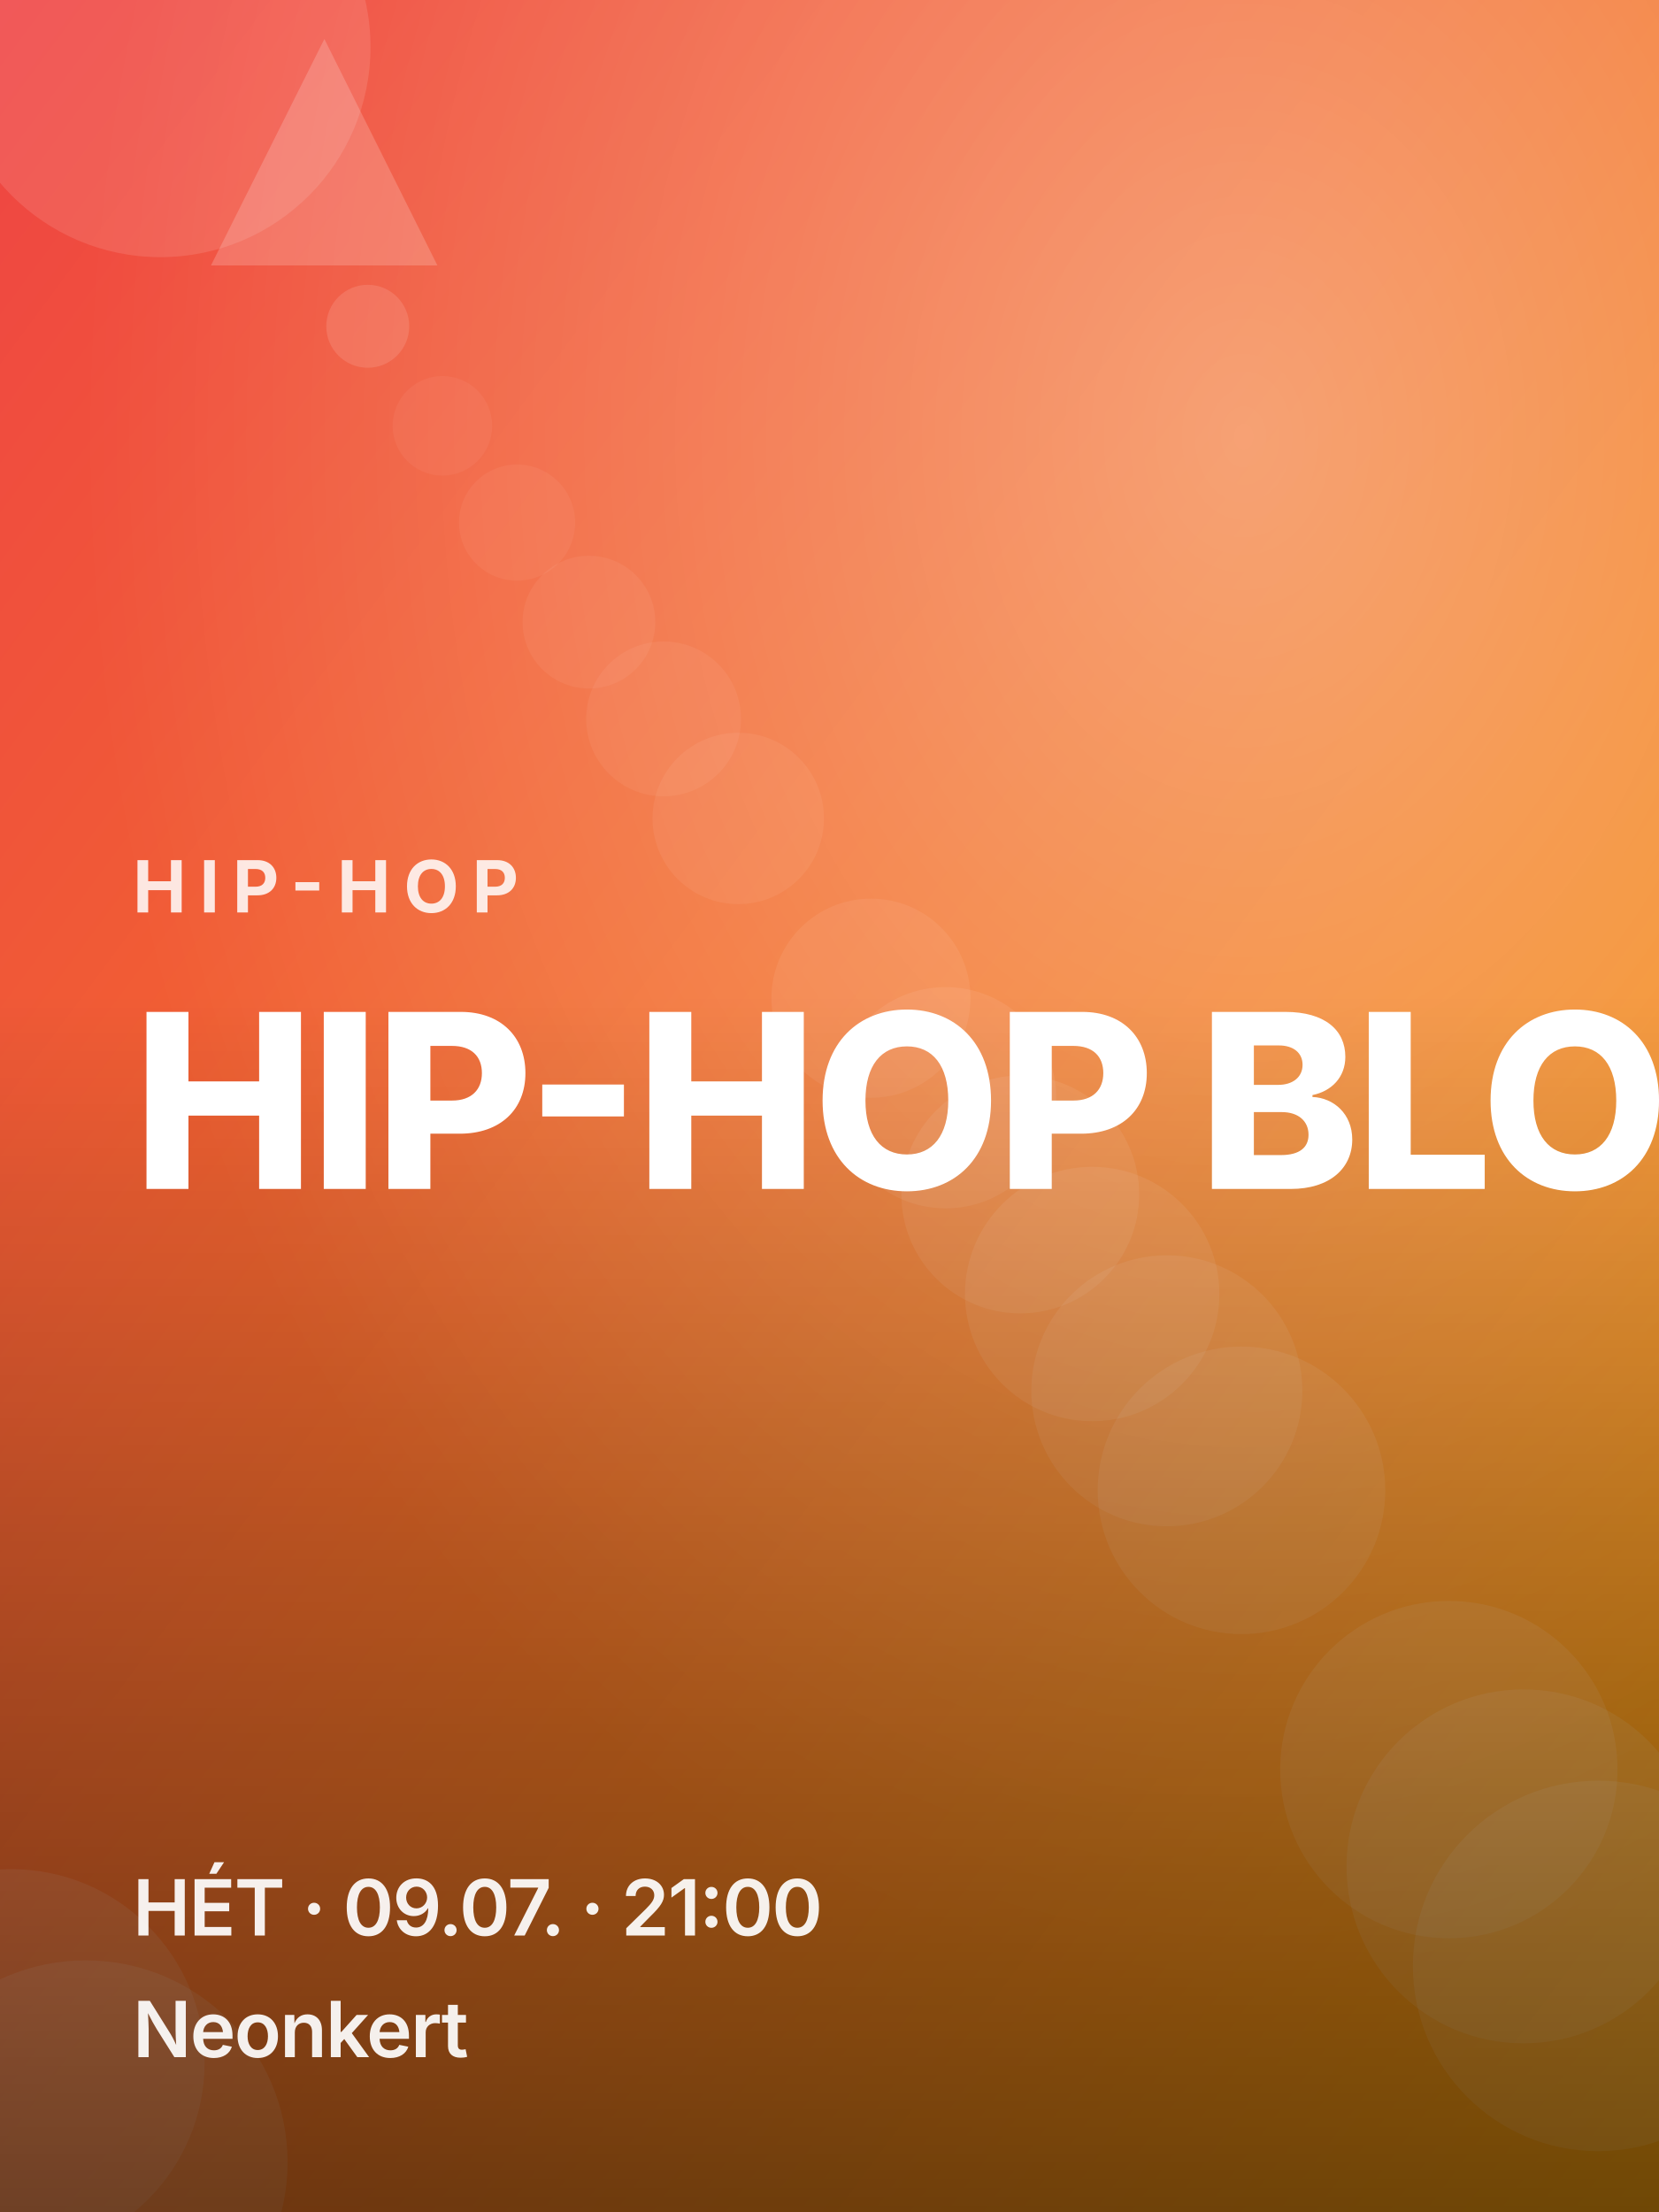
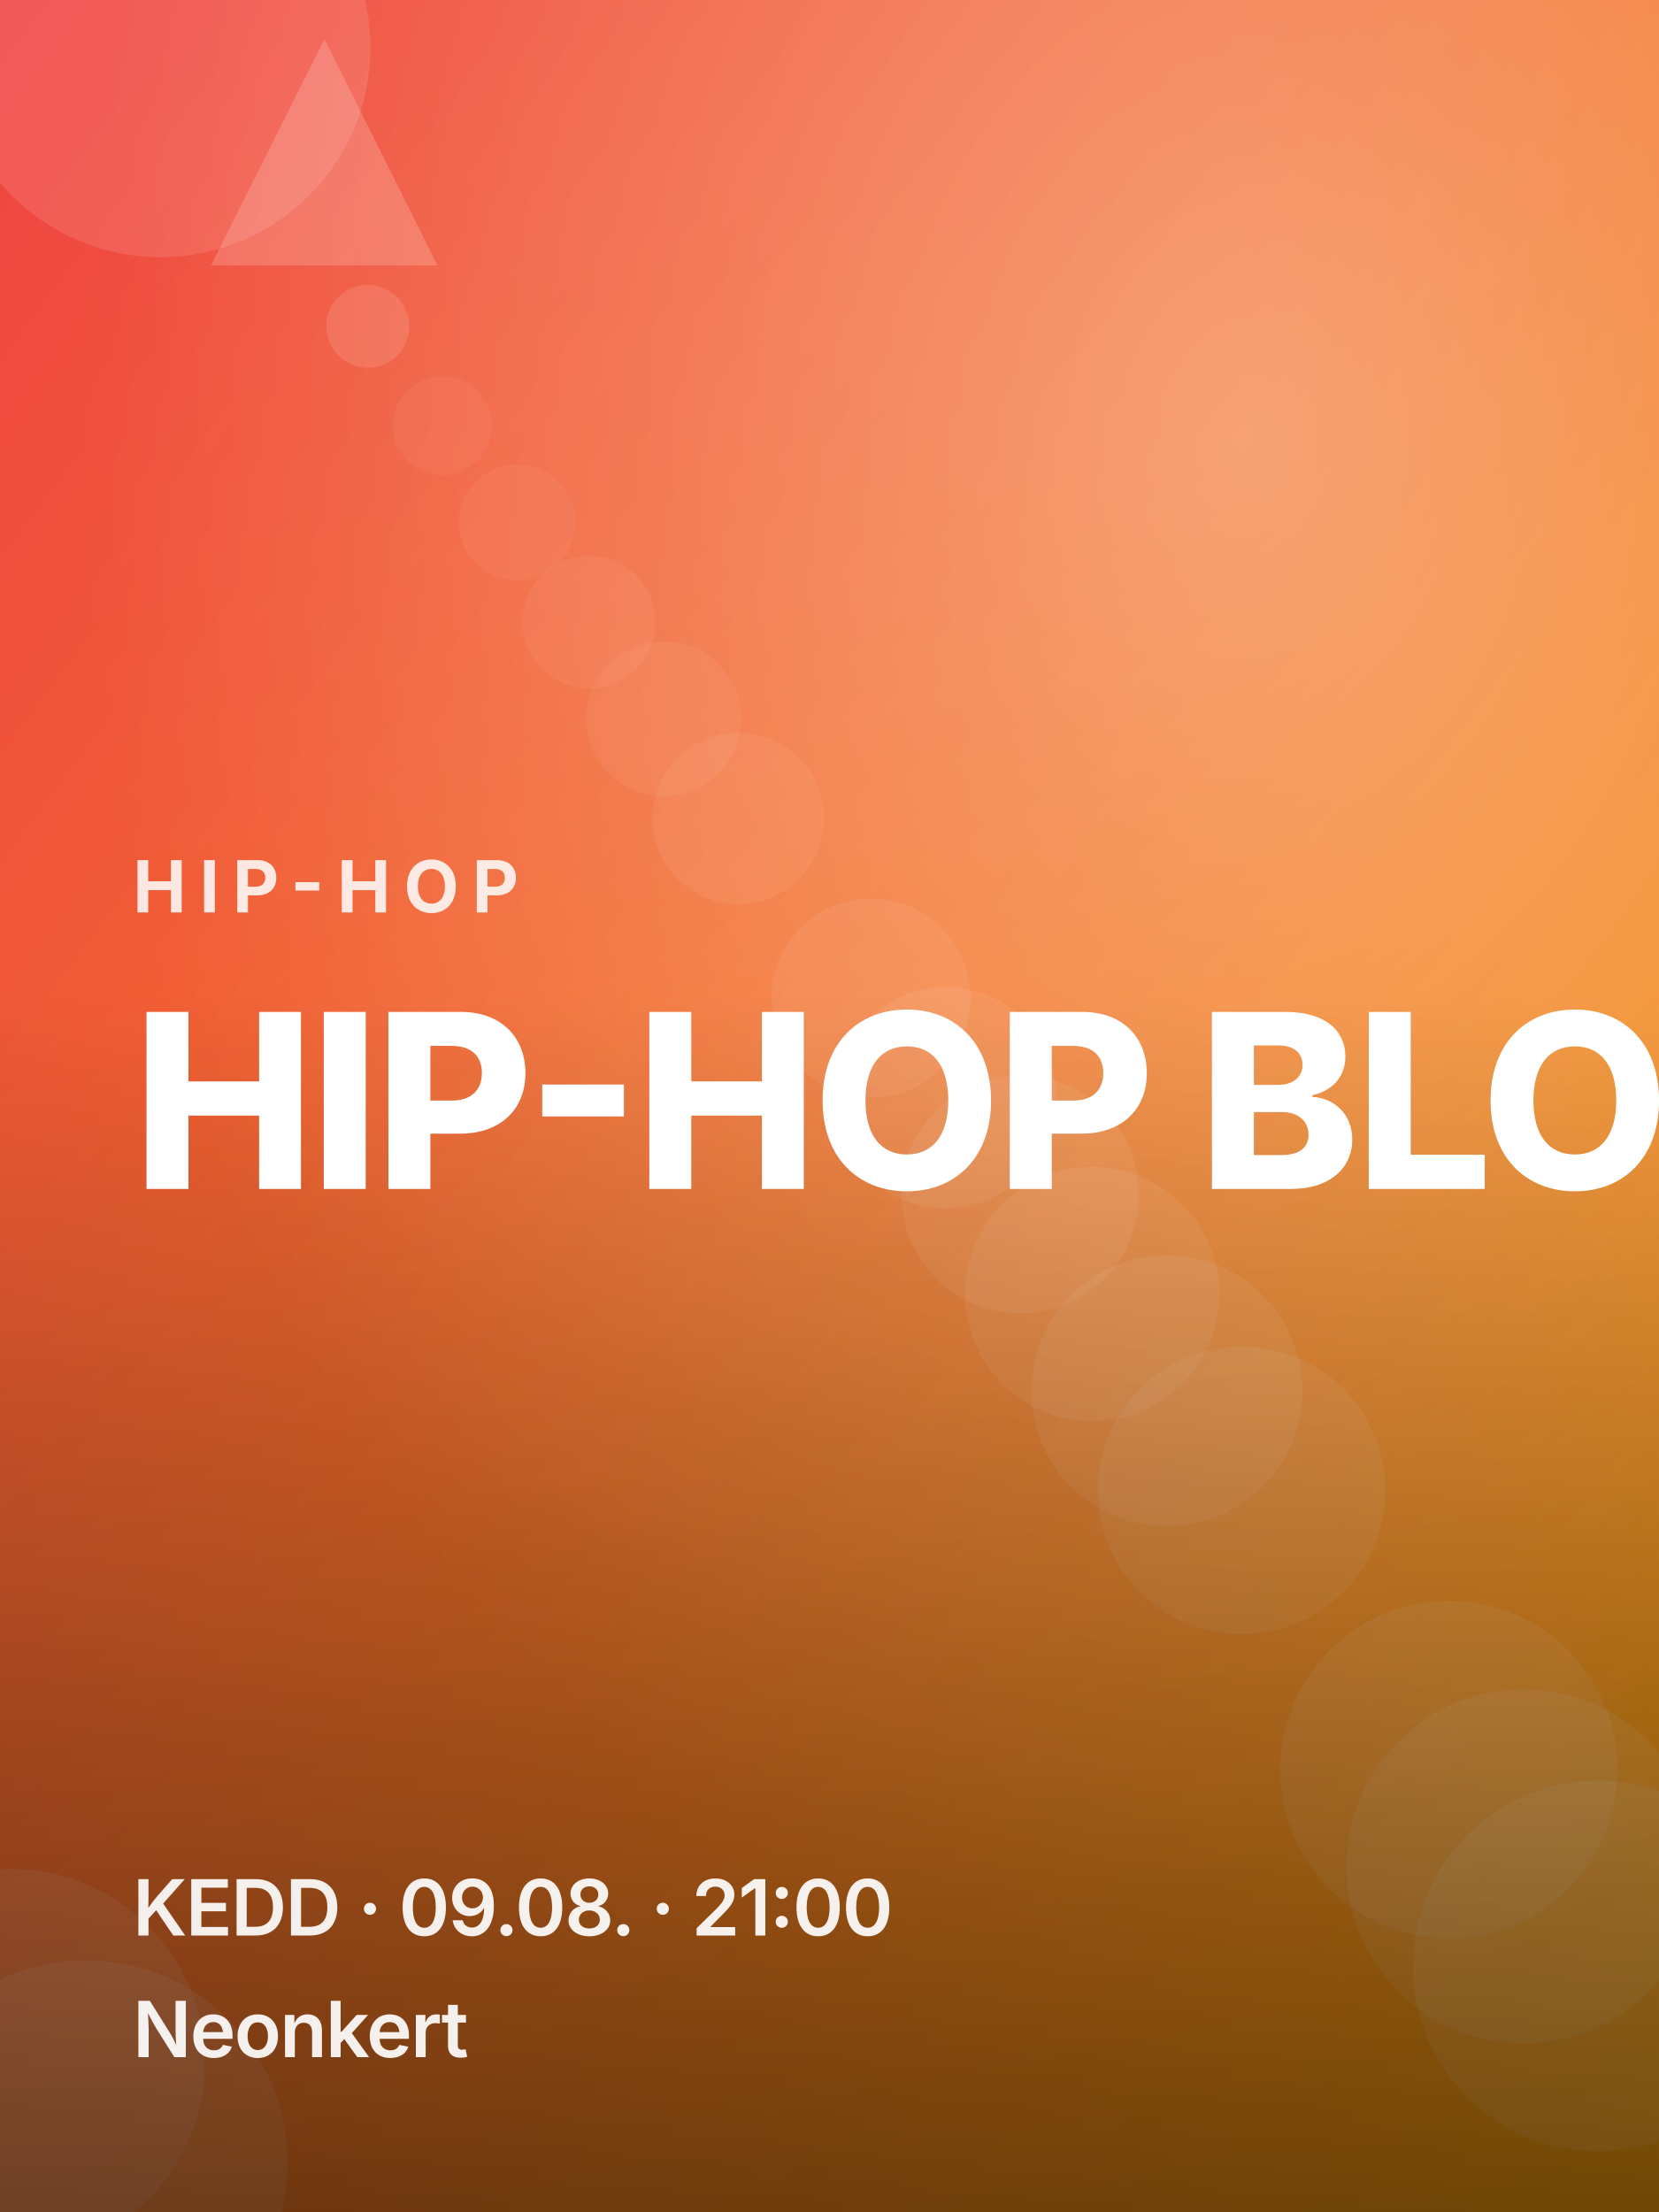
<svg xmlns="http://www.w3.org/2000/svg" viewBox="0 0 600 800" width="600" height="800" role="img" aria-label="Hip-hop Blokk">
  <defs>
    <linearGradient id="bg" x1="0" y1="0" x2="1" y2="1">
      <stop offset="0" stop-color="#ef4444" />
      <stop offset="1" stop-color="#f59e0b" />
    </linearGradient>
    <radialGradient id="glow" cx="0.75" cy="0.2" r="0.7">
      <stop offset="0" stop-color="#ffffff" stop-opacity="0.35" />
      <stop offset="1" stop-color="#ffffff" stop-opacity="0" />
    </radialGradient>
    <linearGradient id="shade" x1="0" y1="0" x2="0" y2="1">
      <stop offset="0.45" stop-color="#000" stop-opacity="0" />
      <stop offset="1" stop-color="#000" stop-opacity="0.55" />
    </linearGradient>
  </defs>
  <rect width="600" height="800" fill="url(#bg)" />
  <rect width="600" height="800" fill="url(#glow)" />
  <circle cx="315" cy="361" r="36" fill="#ffffff" opacity="0.064" />
  <circle cx="524" cy="640" r="61" fill="#ffffff" opacity="0.092" />
  <circle cx="133" cy="118" r="15" fill="#ffffff" opacity="0.120" />
  <circle cx="342" cy="397" r="40" fill="#ffffff" opacity="0.068" />
  <circle cx="551" cy="675" r="64" fill="#ffffff" opacity="0.096" />
  <circle cx="160" cy="154" r="18" fill="#ffffff" opacity="0.043" />
  <circle cx="369" cy="432" r="43" fill="#ffffff" opacity="0.071" />
  <circle cx="578" cy="711" r="67" fill="#ffffff" opacity="0.099" />
  <circle cx="187" cy="189" r="21" fill="#ffffff" opacity="0.047" />
  <circle cx="395" cy="468" r="46" fill="#ffffff" opacity="0.075" />
  <circle cx="4" cy="746" r="70" fill="#ffffff" opacity="0.103" />
  <circle cx="213" cy="225" r="24" fill="#ffffff" opacity="0.051" />
  <circle cx="422" cy="503" r="49" fill="#ffffff" opacity="0.078" />
  <circle cx="31" cy="782" r="73" fill="#ffffff" opacity="0.106" />
  <circle cx="240" cy="260" r="28" fill="#ffffff" opacity="0.054" />
  <circle cx="449" cy="539" r="52" fill="#ffffff" opacity="0.082" />
  <circle cx="58" cy="17" r="76" fill="#ffffff" opacity="0.110" />
  <circle cx="267" cy="296" r="31" fill="#ffffff" opacity="0.058" />
  <text x="48" y="96" font-size="140" fill="#ffffff" opacity="0.18" font-weight="900">▲</text>
  <rect width="600" height="800" fill="url(#shade)" />
  <g fill="#ffffff" font-family="Inter, 'Segoe UI', system-ui, sans-serif" style="letter-spacing:-0.02em">
    <text x="48" y="330" font-size="26" font-weight="700" opacity="0.85" style="letter-spacing:0.18em">HIP-HOP</text>
    <text x="48" y="430" font-size="88" font-weight="800">HIP-HOP BLOKK</text>
-     <text x="48" y="700" font-size="28" font-weight="600" opacity="0.92">HÉT · 09.07. · 21:00</text>
+     <text x="48" y="700" font-size="28" font-weight="600" opacity="0.92">KEDD · 09.08. · 21:00</text>
    <text x="48" y="744" font-size="28" font-weight="600" opacity="0.92">Neonkert</text>
  </g>
</svg>
